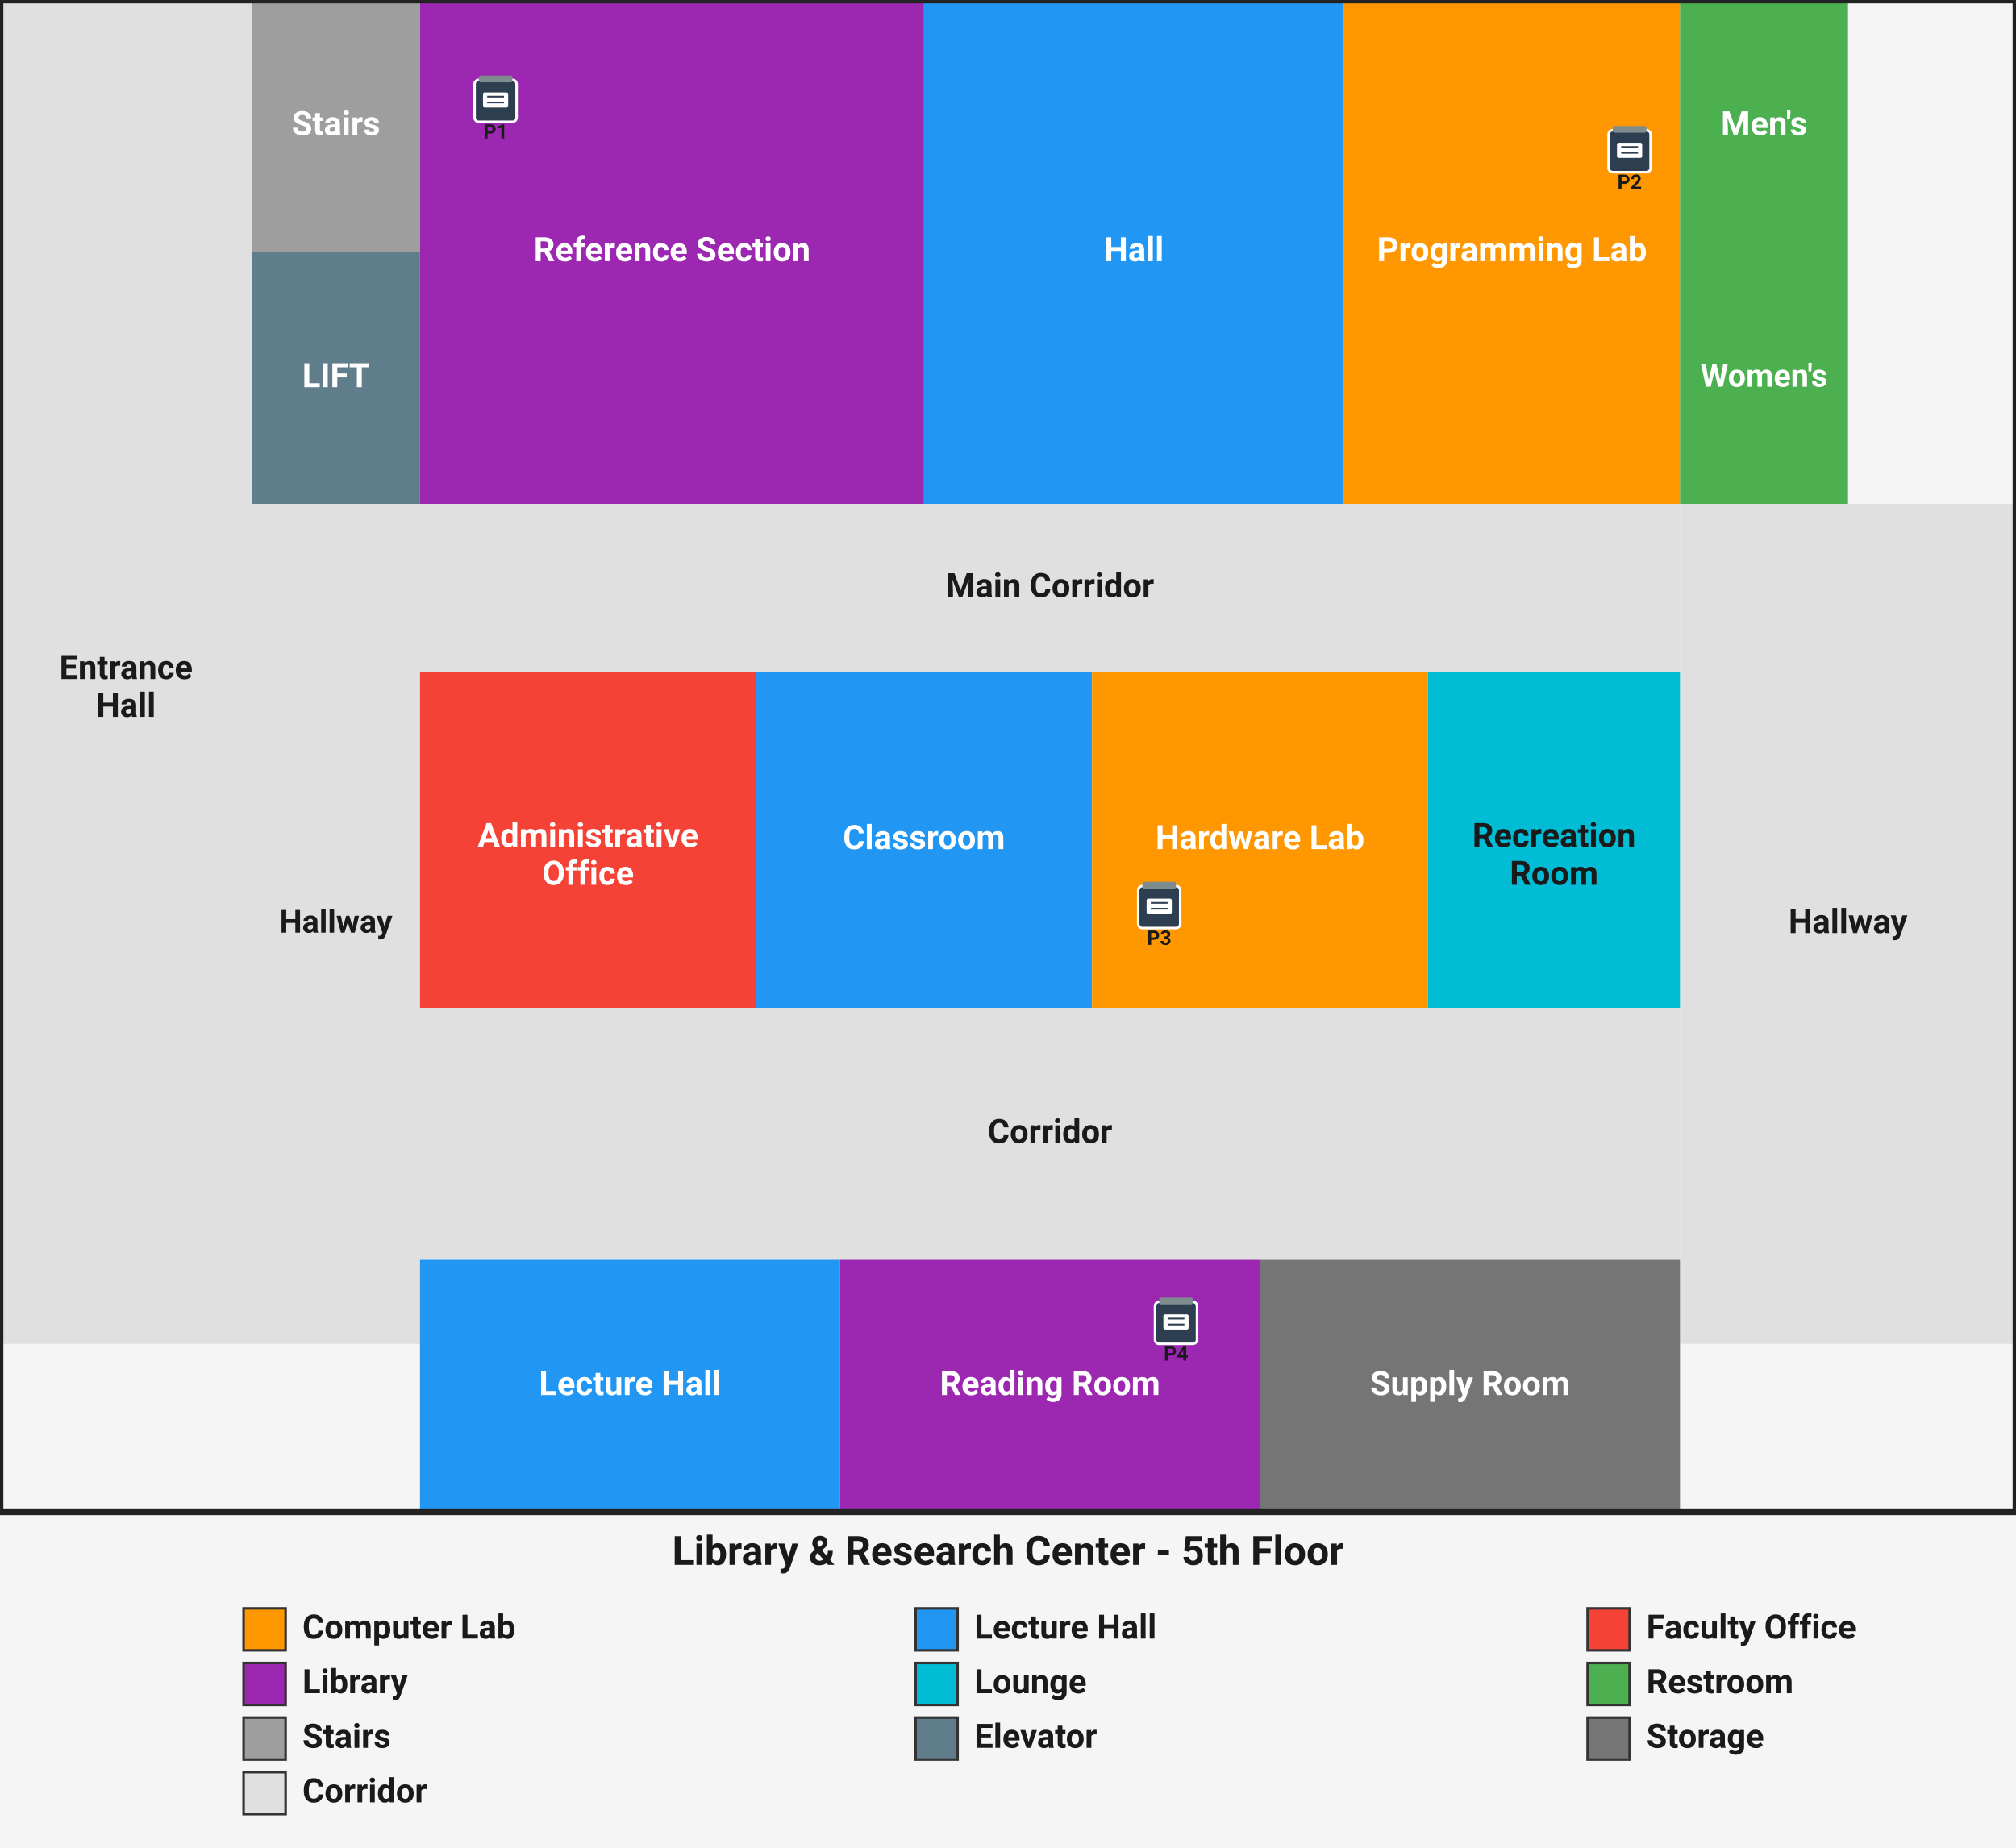
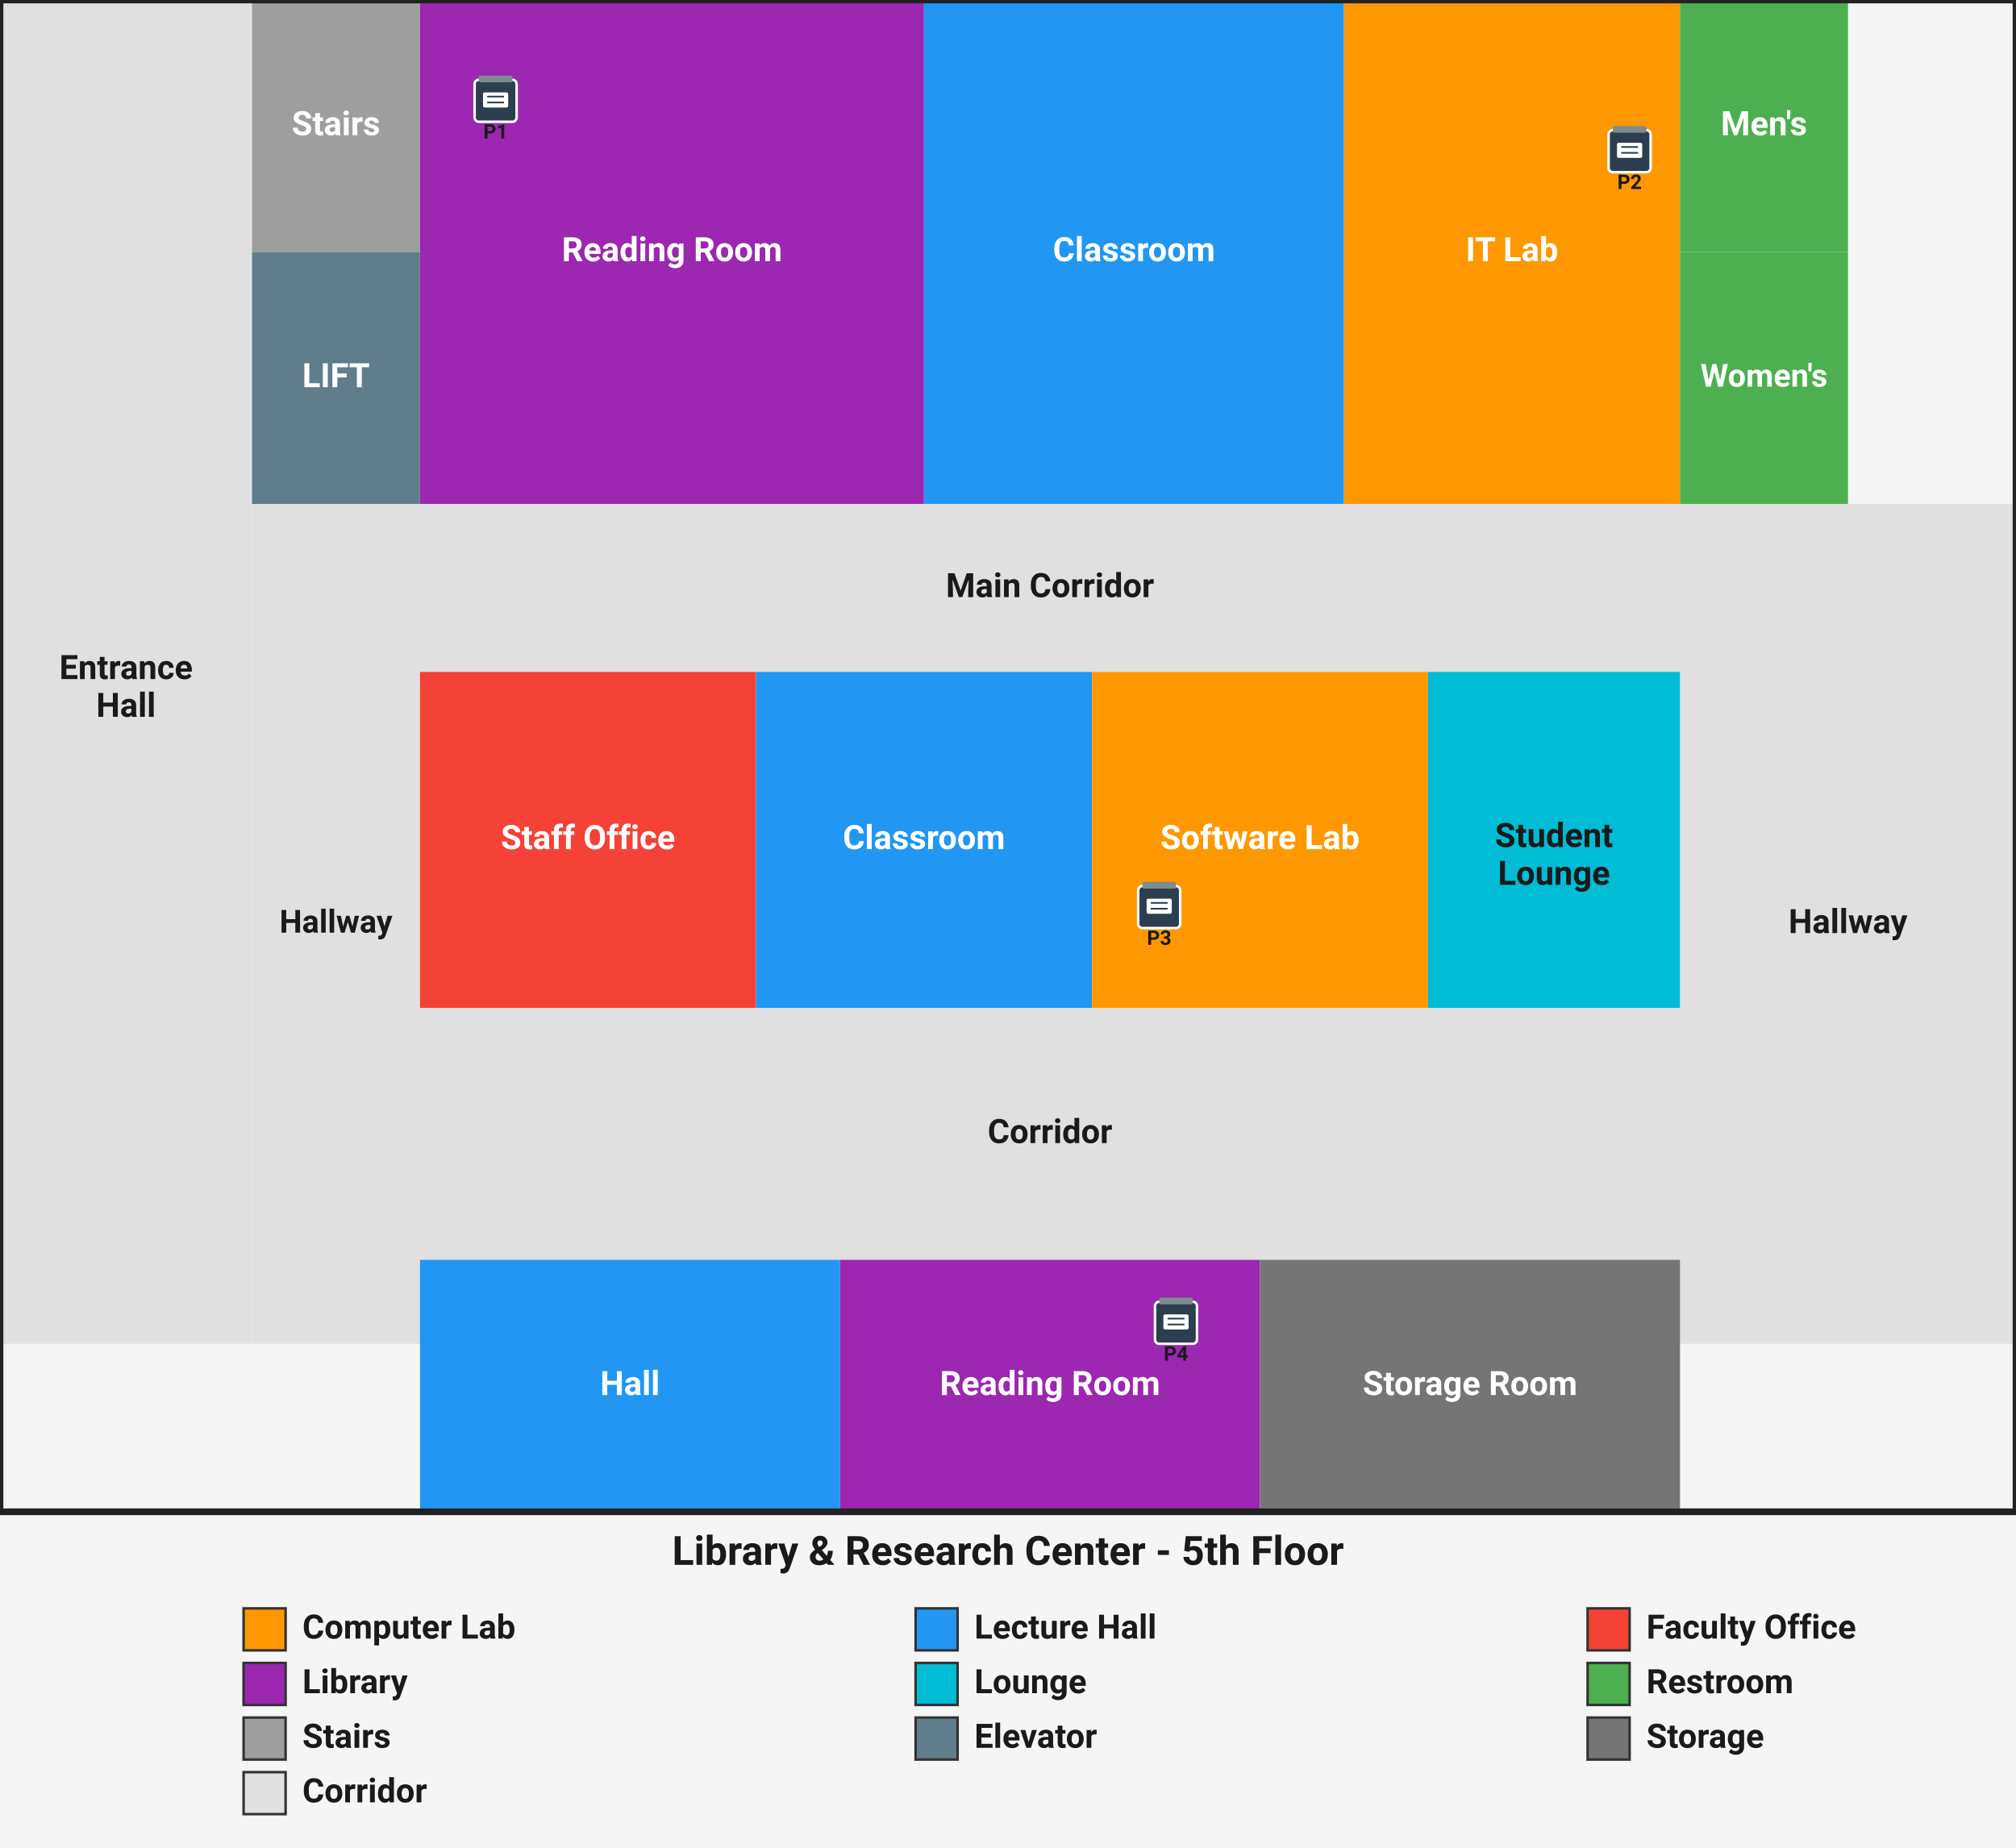
<svg xmlns="http://www.w3.org/2000/svg" viewBox="0 0 2400 2200" width="2400" height="2200" style="display:block; max-width:100%; height:auto;">
  <defs>
    <style>
      text { 
        -webkit-font-smoothing: antialiased;
        -moz-osx-font-smoothing: grayscale;
      }
    </style>
  </defs>
  <rect x="0" y="0" width="2400" height="2200" fill="#f5f5f5" />
  <rect x="0" y="0" width="300" height="1600" fill="#E0E0E0" stroke="none" />
  <g>
    <text x="150.0" y="797.5" font-family="Roboto,Segoe UI,Arial,sans-serif" font-size="40" font-weight="600" fill="#1a1a1a" text-anchor="middle" dominant-baseline="middle">
                  Entrance
                </text>
    <text x="150.0" y="842.5" font-family="Roboto,Segoe UI,Arial,sans-serif" font-size="40" font-weight="600" fill="#1a1a1a" text-anchor="middle" dominant-baseline="middle">
                  Hall
                </text>
  </g>
  <rect x="300" y="0" width="200" height="300" fill="#9E9E9E" stroke="none" />
  <text x="400.0" y="150.0" font-family="Roboto,Segoe UI,Arial,sans-serif" font-size="40" font-weight="600" fill="white" text-anchor="middle" dominant-baseline="middle">
              Stairs
            </text>
  <rect x="300" y="300" width="200" height="300" fill="#607D8B" stroke="none" />
  <text x="400.0" y="450.0" font-family="Roboto,Segoe UI,Arial,sans-serif" font-size="40" font-weight="600" fill="white" text-anchor="middle" dominant-baseline="middle">
              LIFT
            </text>
  <rect x="300" y="600" width="200" height="1000" fill="#E0E0E0" stroke="none" />
  <text x="400.0" y="1100.0" font-family="Roboto,Segoe UI,Arial,sans-serif" font-size="38" font-weight="600" fill="#1a1a1a" text-anchor="middle" dominant-baseline="middle">
              Hallway
            </text>
  <rect x="500" y="0" width="600" height="600" fill="#9C27B0" stroke="none" />
  <text x="800.0" y="300.0" font-family="Roboto,Segoe UI,Arial,sans-serif" font-size="40" font-weight="600" fill="white" text-anchor="middle" dominant-baseline="middle">
-               Reference Section
+               Reading Room
            </text>
  <rect x="1100" y="0" width="500" height="600" fill="#2196F3" stroke="none" />
  <text x="1350.0" y="300.0" font-family="Roboto,Segoe UI,Arial,sans-serif" font-size="40" font-weight="600" fill="white" text-anchor="middle" dominant-baseline="middle">
-               Hall
+               Classroom
            </text>
  <rect x="1600" y="0" width="400" height="600" fill="#FF9800" stroke="none" />
  <text x="1800.0" y="300.0" font-family="Roboto,Segoe UI,Arial,sans-serif" font-size="40" font-weight="600" fill="white" text-anchor="middle" dominant-baseline="middle">
-               Programming Lab
+               IT Lab
            </text>
  <rect x="500" y="600" width="1500" height="200" fill="#E0E0E0" stroke="none" />
  <text x="1250.0" y="700.0" font-family="Roboto,Segoe UI,Arial,sans-serif" font-size="40" font-weight="600" fill="#1a1a1a" text-anchor="middle" dominant-baseline="middle">
              Main Corridor
            </text>
  <rect x="2000" y="0" width="200" height="300" fill="#4CAF50" stroke="none" />
  <text x="2100.0" y="150.0" font-family="Roboto,Segoe UI,Arial,sans-serif" font-size="40" font-weight="600" fill="white" text-anchor="middle" dominant-baseline="middle">
              Men's
            </text>
  <rect x="2000" y="300" width="200" height="300" fill="#4CAF50" stroke="none" />
  <text x="2100.0" y="450.0" font-family="Roboto,Segoe UI,Arial,sans-serif" font-size="38" font-weight="600" fill="white" text-anchor="middle" dominant-baseline="middle">
              Women's
            </text>
  <rect x="2000" y="600" width="400" height="1000" fill="#E0E0E0" stroke="none" />
  <text x="2200.0" y="1100.0" font-family="Roboto,Segoe UI,Arial,sans-serif" font-size="40" font-weight="600" fill="#1a1a1a" text-anchor="middle" dominant-baseline="middle">
              Hallway
            </text>
  <rect x="500" y="800" width="400" height="400" fill="#F44336" stroke="none" />
-   <g>
-     <text x="700.0" y="997.5" font-family="Roboto,Segoe UI,Arial,sans-serif" font-size="40" font-weight="600" fill="white" text-anchor="middle" dominant-baseline="middle">
-                   Administrative
-                 </text>
-     <text x="700.0" y="1042.5" font-family="Roboto,Segoe UI,Arial,sans-serif" font-size="40" font-weight="600" fill="white" text-anchor="middle" dominant-baseline="middle">
-                   Office
-                 </text>
-   </g>
+   <text x="700.0" y="1000.0" font-family="Roboto,Segoe UI,Arial,sans-serif" font-size="40" font-weight="600" fill="white" text-anchor="middle" dominant-baseline="middle">
+               Staff Office
+             </text>
  <rect x="900" y="800" width="400" height="400" fill="#2196F3" stroke="none" />
  <text x="1100.0" y="1000.0" font-family="Roboto,Segoe UI,Arial,sans-serif" font-size="40" font-weight="600" fill="white" text-anchor="middle" dominant-baseline="middle">
              Classroom
            </text>
  <rect x="1300" y="800" width="400" height="400" fill="#FF9800" stroke="none" />
  <text x="1500.0" y="1000.0" font-family="Roboto,Segoe UI,Arial,sans-serif" font-size="40" font-weight="600" fill="white" text-anchor="middle" dominant-baseline="middle">
-               Hardware Lab
+               Software Lab
            </text>
  <rect x="1700" y="800" width="300" height="400" fill="#00BCD4" stroke="none" />
  <g>
    <text x="1850.0" y="997.5" font-family="Roboto,Segoe UI,Arial,sans-serif" font-size="40" font-weight="600" fill="#1a1a1a" text-anchor="middle" dominant-baseline="middle">
-                   Recreation
+                   Student
                </text>
    <text x="1850.0" y="1042.5" font-family="Roboto,Segoe UI,Arial,sans-serif" font-size="40" font-weight="600" fill="#1a1a1a" text-anchor="middle" dominant-baseline="middle">
-                   Room
+                   Lounge
                </text>
  </g>
  <rect x="500" y="1200" width="1500" height="300" fill="#E0E0E0" stroke="none" />
  <text x="1250.0" y="1350.0" font-family="Roboto,Segoe UI,Arial,sans-serif" font-size="40" font-weight="600" fill="#1a1a1a" text-anchor="middle" dominant-baseline="middle">
              Corridor
            </text>
  <rect x="500" y="1500" width="500" height="300" fill="#2196F3" stroke="none" />
  <text x="750.0" y="1650.0" font-family="Roboto,Segoe UI,Arial,sans-serif" font-size="40" font-weight="600" fill="white" text-anchor="middle" dominant-baseline="middle">
-               Lecture Hall
+               Hall
            </text>
  <rect x="1000" y="1500" width="500" height="300" fill="#9C27B0" stroke="none" />
  <text x="1250.0" y="1650.0" font-family="Roboto,Segoe UI,Arial,sans-serif" font-size="40" font-weight="600" fill="white" text-anchor="middle" dominant-baseline="middle">
              Reading Room
            </text>
  <rect x="1500" y="1500" width="500" height="300" fill="#757575" stroke="none" />
  <text x="1750.0" y="1650.0" font-family="Roboto,Segoe UI,Arial,sans-serif" font-size="40" font-weight="600" fill="white" text-anchor="middle" dominant-baseline="middle">
-               Supply Room
+               Storage Room
            </text>
  <rect x="565.0" y="95.0" width="50" height="50" fill="#2C3E50" stroke="#FFF" stroke-width="3" rx="5" />
  <rect x="570.0" y="90.0" width="40" height="8" fill="#7F8C8D" rx="2" />
  <rect x="575.0" y="110.0" width="30" height="18" fill="white" rx="2" />
  <line x1="580.0" y1="115.0" x2="600.0" y2="115.0" stroke="#2C3E50" stroke-width="2" />
  <line x1="580.0" y1="122.0" x2="600.0" y2="122.0" stroke="#2C3E50" stroke-width="2" />
  <text x="590.0" y="165.0" font-family="Roboto,Segoe UI,Arial,sans-serif" font-size="24" font-weight="700" fill="#1a1a1a" text-anchor="middle">
      P1
    </text>
  <rect x="1915.0" y="155.0" width="50" height="50" fill="#2C3E50" stroke="#FFF" stroke-width="3" rx="5" />
  <rect x="1920.0" y="150.0" width="40" height="8" fill="#7F8C8D" rx="2" />
  <rect x="1925.0" y="170.0" width="30" height="18" fill="white" rx="2" />
  <line x1="1930.0" y1="175.0" x2="1950.0" y2="175.0" stroke="#2C3E50" stroke-width="2" />
  <line x1="1930.0" y1="182.0" x2="1950.0" y2="182.0" stroke="#2C3E50" stroke-width="2" />
  <text x="1940.0" y="225.0" font-family="Roboto,Segoe UI,Arial,sans-serif" font-size="24" font-weight="700" fill="#1a1a1a" text-anchor="middle">
      P2
    </text>
  <rect x="1355.0" y="1055.0" width="50" height="50" fill="#2C3E50" stroke="#FFF" stroke-width="3" rx="5" />
  <rect x="1360.0" y="1050.0" width="40" height="8" fill="#7F8C8D" rx="2" />
  <rect x="1365.0" y="1070.0" width="30" height="18" fill="white" rx="2" />
  <line x1="1370.0" y1="1075.0" x2="1390.0" y2="1075.0" stroke="#2C3E50" stroke-width="2" />
  <line x1="1370.0" y1="1082.0" x2="1390.0" y2="1082.0" stroke="#2C3E50" stroke-width="2" />
  <text x="1380.0" y="1125.0" font-family="Roboto,Segoe UI,Arial,sans-serif" font-size="24" font-weight="700" fill="#1a1a1a" text-anchor="middle">
      P3
    </text>
  <rect x="1375.0" y="1550.0" width="50" height="50" fill="#2C3E50" stroke="#FFF" stroke-width="3" rx="5" />
  <rect x="1380.0" y="1545.0" width="40" height="8" fill="#7F8C8D" rx="2" />
  <rect x="1385.0" y="1565.0" width="30" height="18" fill="white" rx="2" />
  <line x1="1390.0" y1="1570.0" x2="1410.0" y2="1570.0" stroke="#2C3E50" stroke-width="2" />
  <line x1="1390.0" y1="1577.0" x2="1410.0" y2="1577.0" stroke="#2C3E50" stroke-width="2" />
  <text x="1400.0" y="1620.0" font-family="Roboto,Segoe UI,Arial,sans-serif" font-size="24" font-weight="700" fill="#1a1a1a" text-anchor="middle">
      P4
    </text>
  <rect x="0" y="0" width="2400" height="1800" fill="none" stroke="#222" stroke-width="8" />
  <text x="1200.0" y="1850" font-family="Roboto,Segoe UI,Arial,sans-serif" font-size="48" font-weight="700" fill="#1a1a1a" text-anchor="middle" dominant-baseline="middle">
          Library &amp; Research Center - 5th Floor
        </text>
  <rect x="290.0" y="1915.0" width="50" height="50" fill="#FF9800" stroke="#333" stroke-width="3" />
  <text x="360.0" y="1940" font-family="Roboto,Segoe UI,Arial,sans-serif" font-size="40" font-weight="700" fill="#1a1a1a" text-anchor="start" dominant-baseline="middle">
          Computer Lab
        </text>
  <rect x="1090.0" y="1915.0" width="50" height="50" fill="#2196F3" stroke="#333" stroke-width="3" />
  <text x="1160.0" y="1940" font-family="Roboto,Segoe UI,Arial,sans-serif" font-size="40" font-weight="700" fill="#1a1a1a" text-anchor="start" dominant-baseline="middle">
          Lecture Hall
        </text>
  <rect x="1890.0" y="1915.0" width="50" height="50" fill="#F44336" stroke="#333" stroke-width="3" />
  <text x="1960.0" y="1940" font-family="Roboto,Segoe UI,Arial,sans-serif" font-size="40" font-weight="700" fill="#1a1a1a" text-anchor="start" dominant-baseline="middle">
          Faculty Office
        </text>
  <rect x="290.0" y="1980.0" width="50" height="50" fill="#9C27B0" stroke="#333" stroke-width="3" />
  <text x="360.0" y="2005" font-family="Roboto,Segoe UI,Arial,sans-serif" font-size="40" font-weight="700" fill="#1a1a1a" text-anchor="start" dominant-baseline="middle">
          Library
        </text>
  <rect x="1090.0" y="1980.0" width="50" height="50" fill="#00BCD4" stroke="#333" stroke-width="3" />
  <text x="1160.0" y="2005" font-family="Roboto,Segoe UI,Arial,sans-serif" font-size="40" font-weight="700" fill="#1a1a1a" text-anchor="start" dominant-baseline="middle">
          Lounge
        </text>
  <rect x="1890.0" y="1980.0" width="50" height="50" fill="#4CAF50" stroke="#333" stroke-width="3" />
  <text x="1960.0" y="2005" font-family="Roboto,Segoe UI,Arial,sans-serif" font-size="40" font-weight="700" fill="#1a1a1a" text-anchor="start" dominant-baseline="middle">
          Restroom
        </text>
  <rect x="290.0" y="2045.0" width="50" height="50" fill="#9E9E9E" stroke="#333" stroke-width="3" />
  <text x="360.0" y="2070" font-family="Roboto,Segoe UI,Arial,sans-serif" font-size="40" font-weight="700" fill="#1a1a1a" text-anchor="start" dominant-baseline="middle">
          Stairs
        </text>
  <rect x="1090.0" y="2045.0" width="50" height="50" fill="#607D8B" stroke="#333" stroke-width="3" />
  <text x="1160.0" y="2070" font-family="Roboto,Segoe UI,Arial,sans-serif" font-size="40" font-weight="700" fill="#1a1a1a" text-anchor="start" dominant-baseline="middle">
          Elevator
        </text>
  <rect x="1890.0" y="2045.0" width="50" height="50" fill="#757575" stroke="#333" stroke-width="3" />
  <text x="1960.0" y="2070" font-family="Roboto,Segoe UI,Arial,sans-serif" font-size="40" font-weight="700" fill="#1a1a1a" text-anchor="start" dominant-baseline="middle">
          Storage
        </text>
  <rect x="290.0" y="2110.0" width="50" height="50" fill="#E0E0E0" stroke="#333" stroke-width="3" />
  <text x="360.0" y="2135" font-family="Roboto,Segoe UI,Arial,sans-serif" font-size="40" font-weight="700" fill="#1a1a1a" text-anchor="start" dominant-baseline="middle">
          Corridor
        </text>
</svg>
